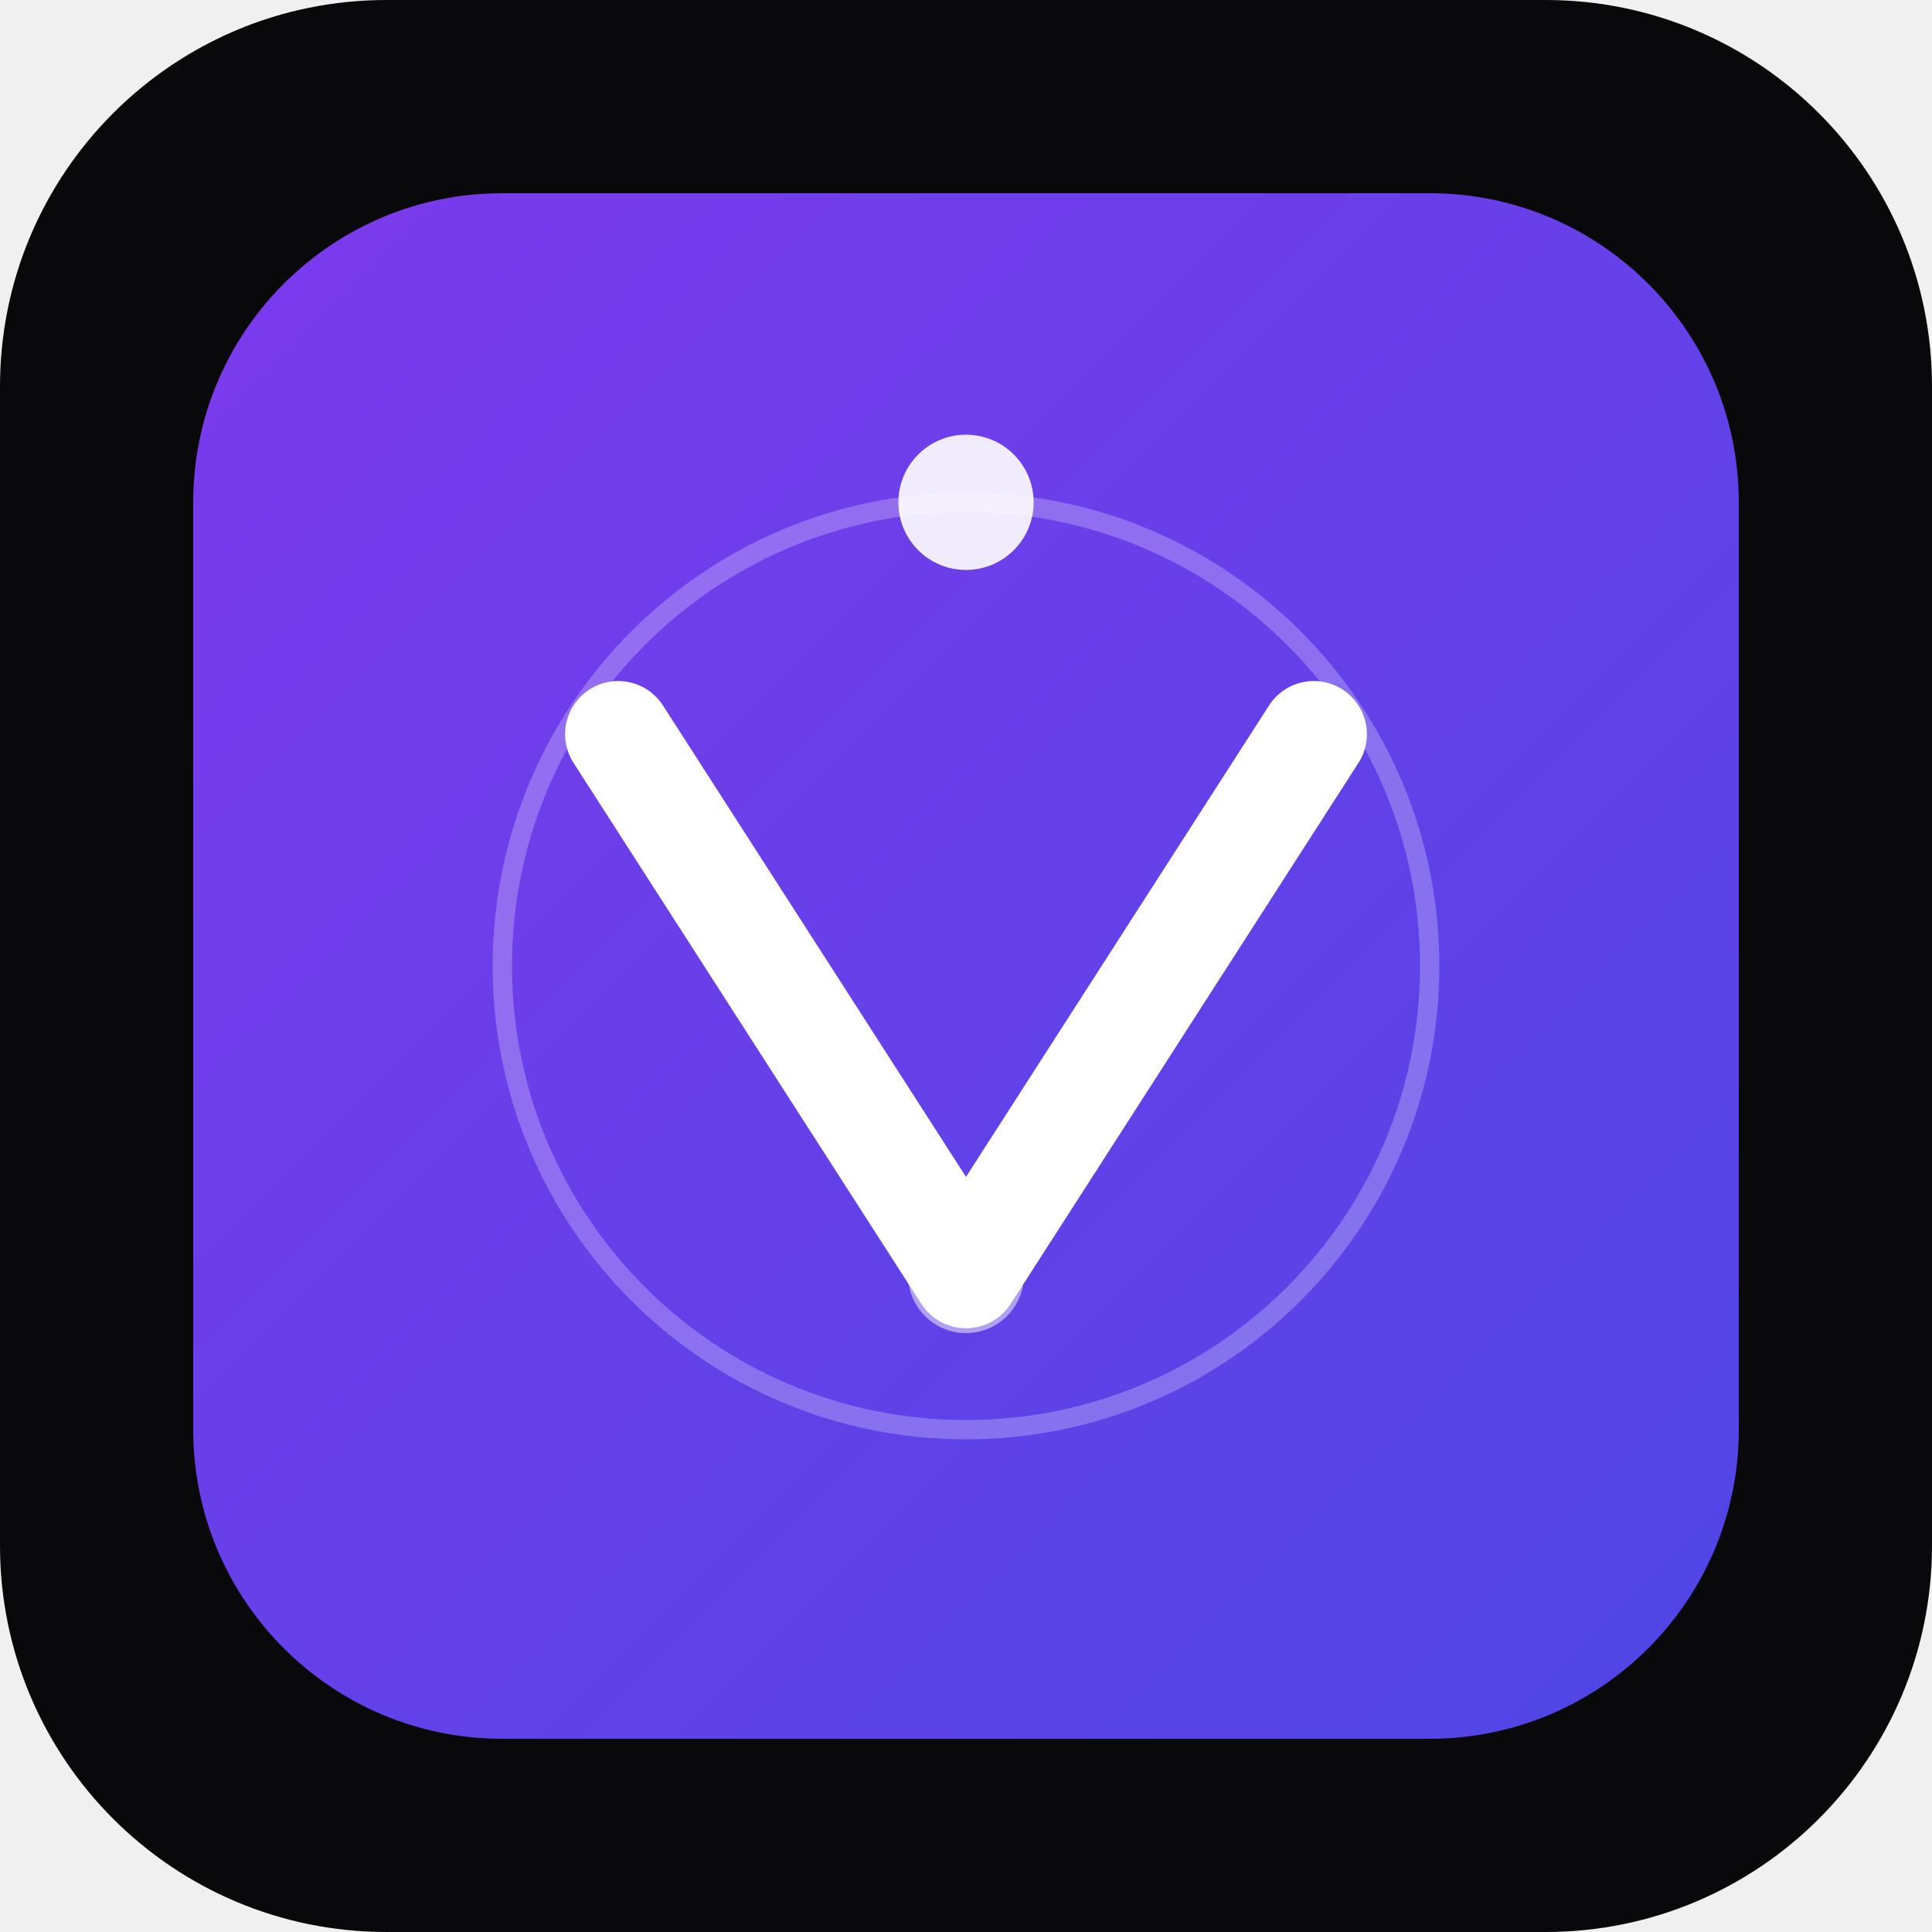
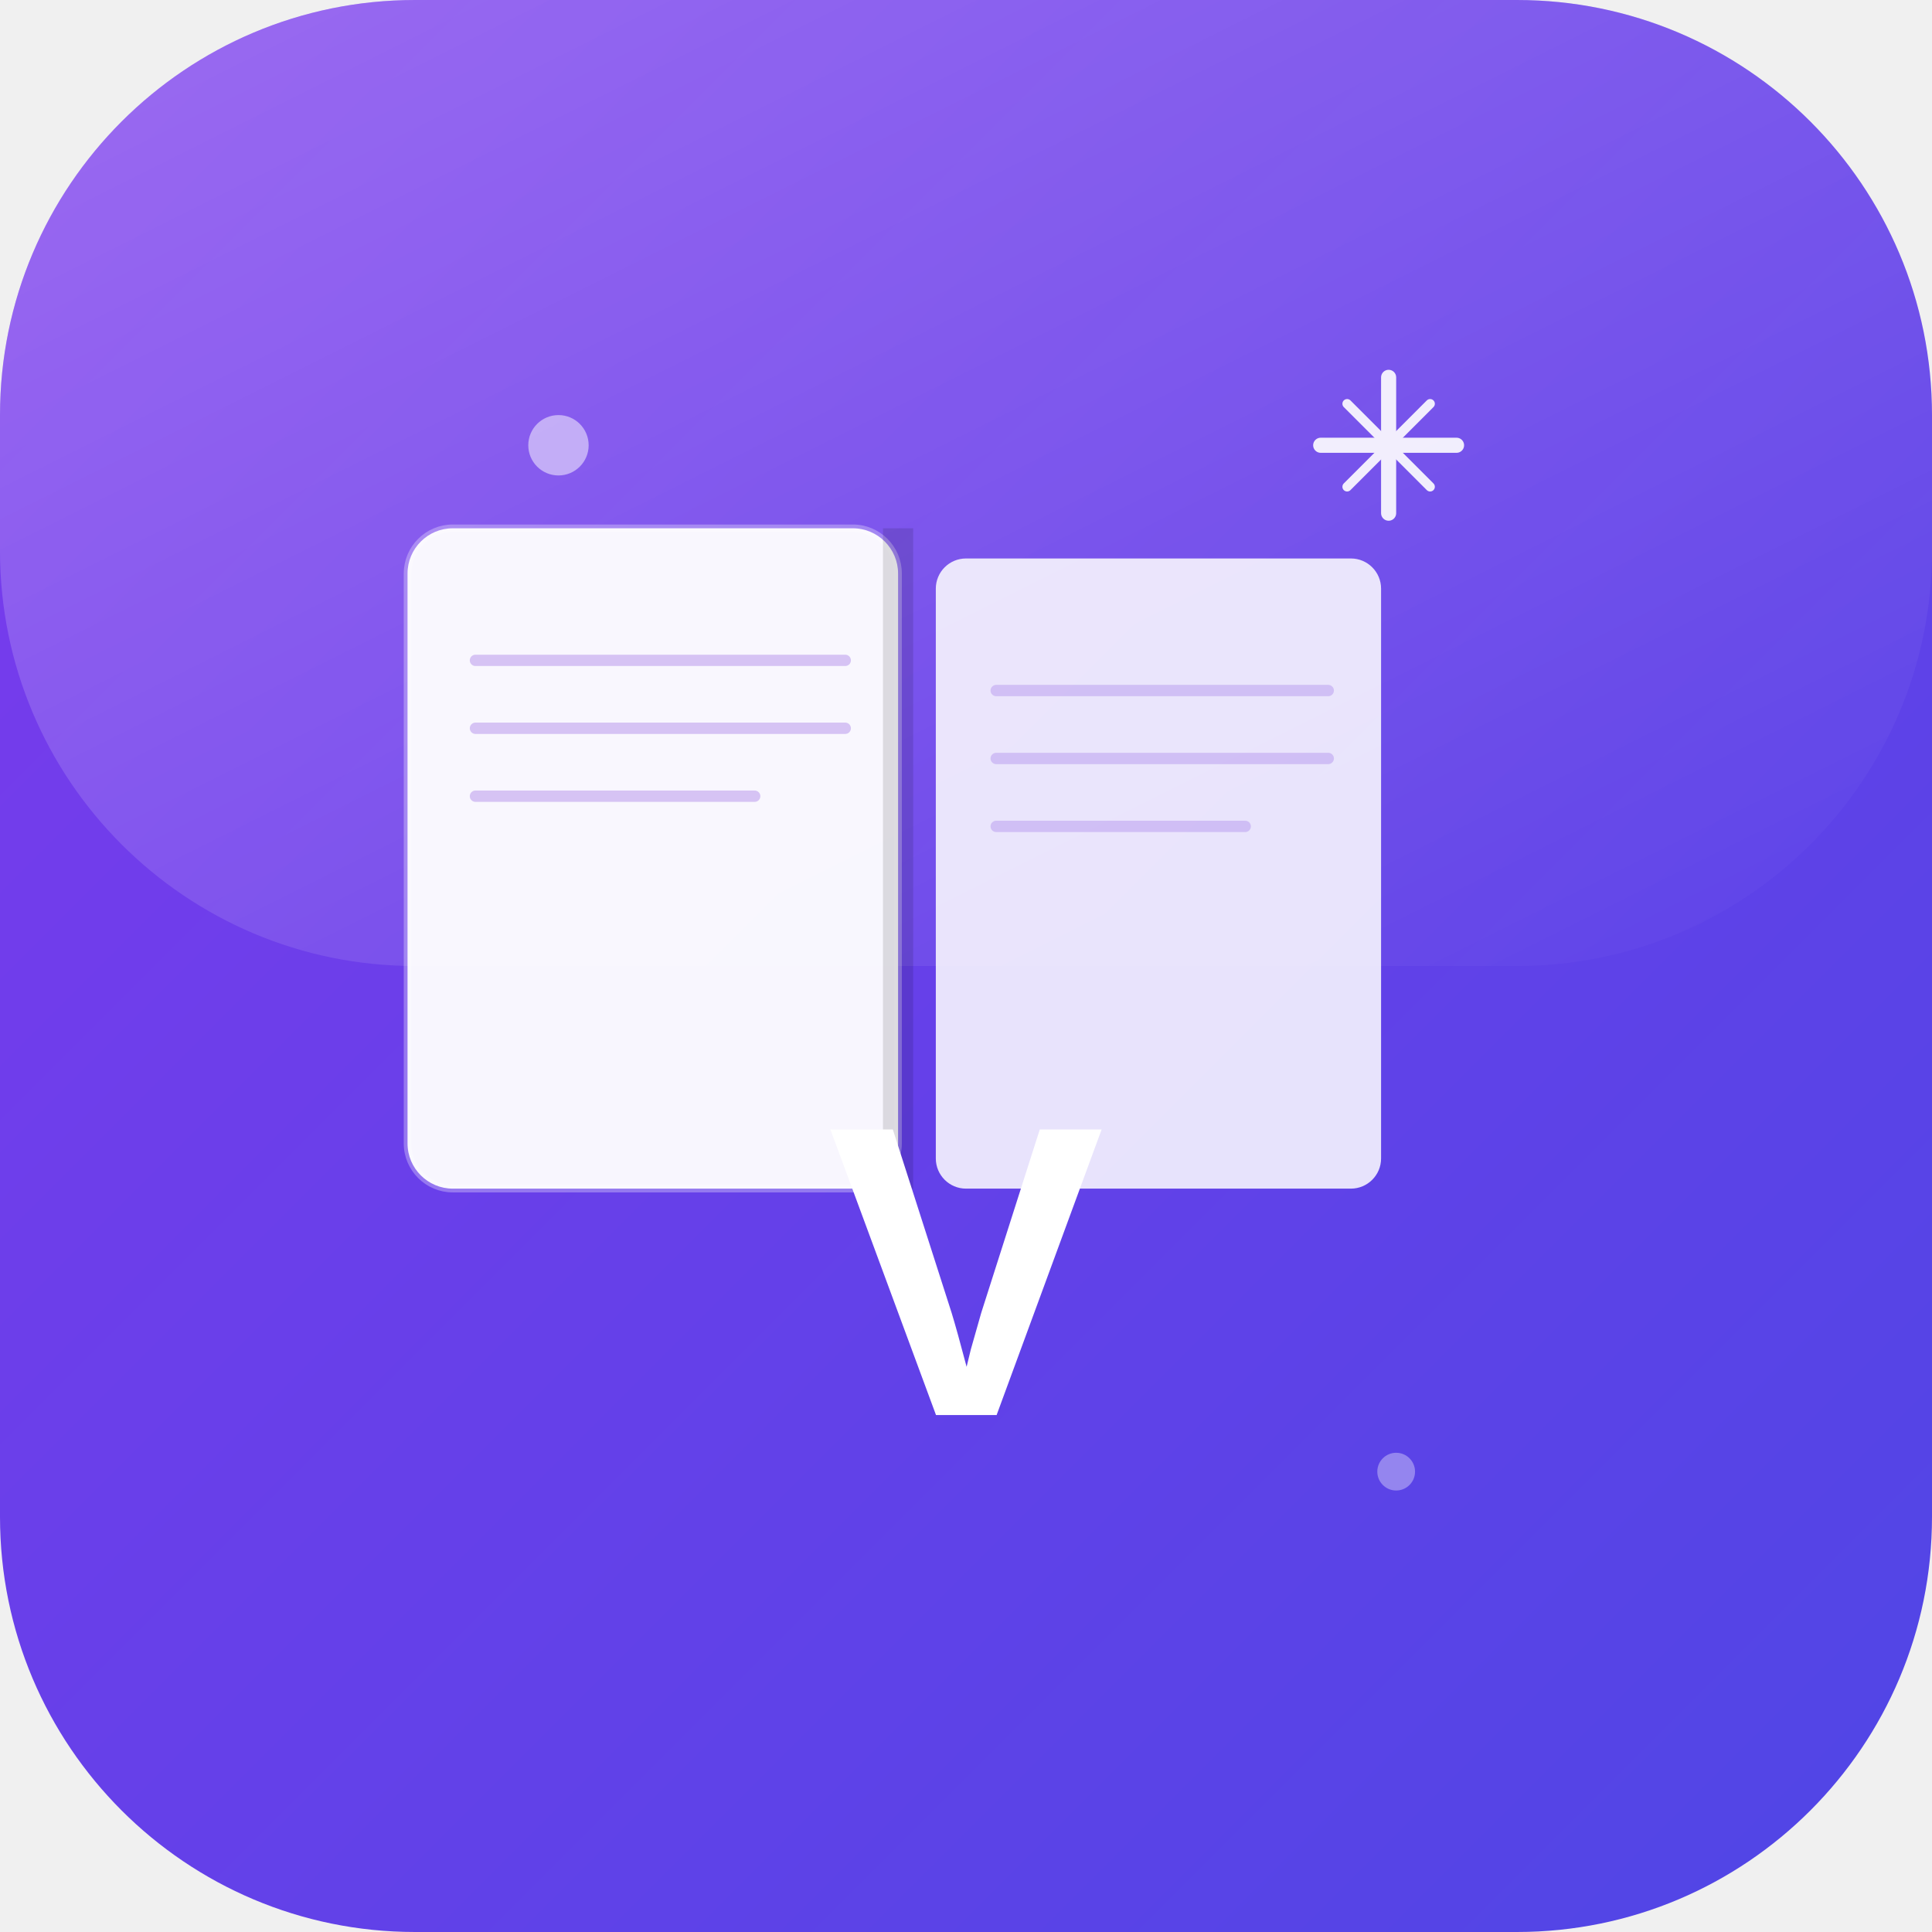
- <svg xmlns="http://www.w3.org/2000/svg" width="200" height="200" viewBox="0 0 200 200" role="img">
+ <svg xmlns="http://www.w3.org/2000/svg" width="512" height="512" viewBox="0 0 512 512">
  <defs>
-     <linearGradient id="iconG" x1="0%" y1="0%" x2="100%" y2="100%">
+     <linearGradient id="bg" x1="0%" y1="0%" x2="100%" y2="100%">
      <stop offset="0%" style="stop-color:#7c3aed" />
      <stop offset="100%" style="stop-color:#4f46e5" />
    </linearGradient>
+     <linearGradient id="shine" x1="0%" y1="0%" x2="100%" y2="100%">
+       <stop offset="0%" style="stop-color:#ffffff;stop-opacity:0.25" />
+       <stop offset="100%" style="stop-color:#ffffff;stop-opacity:0" />
+     </linearGradient>
  </defs>
-   <rect width="200" height="200" fill="#09090b" rx="40" />
-   <rect x="20" y="20" width="160" height="160" rx="32" fill="url(#iconG)" />
-   <circle cx="100" cy="100" r="48" fill="none" stroke="white" stroke-width="2" opacity="0.25" />
-   <circle cx="100" cy="52" r="7" fill="white" opacity="0.9" />
-   <polyline points="64,76 100,132 136,76" fill="none" stroke="white" stroke-width="11" stroke-linecap="round" stroke-linejoin="round" />
-   <circle cx="100" cy="132" r="6" fill="white" opacity="0.5" />
+   <rect width="512" height="512" rx="110" fill="url(#bg)" />
+   <rect width="512" height="256" rx="110" fill="url(#shine)" />
+   <rect x="108" y="140" width="130" height="175" rx="12" fill="white" opacity="0.95" />
+   <rect x="108" y="140" width="130" height="175" rx="12" fill="none" stroke="rgba(255,255,255,0.3)" stroke-width="2" />
+   <rect x="234" y="140" width="8" height="175" fill="rgba(0,0,0,0.12)" />
+   <line x1="126" y1="175" x2="224" y2="175" stroke="rgba(109,40,217,0.25)" stroke-width="3" stroke-linecap="round" />
+   <line x1="126" y1="193" x2="224" y2="193" stroke="rgba(109,40,217,0.25)" stroke-width="3" stroke-linecap="round" />
+   <line x1="126" y1="211" x2="200" y2="211" stroke="rgba(109,40,217,0.25)" stroke-width="3" stroke-linecap="round" />
+   <rect x="248" y="148" width="118" height="167" rx="8" fill="white" opacity="0.85" />
+   <line x1="264" y1="183" x2="352" y2="183" stroke="rgba(109,40,217,0.2)" stroke-width="3" stroke-linecap="round" />
+   <line x1="264" y1="201" x2="352" y2="201" stroke="rgba(109,40,217,0.2)" stroke-width="3" stroke-linecap="round" />
+   <line x1="264" y1="219" x2="330" y2="219" stroke="rgba(109,40,217,0.2)" stroke-width="3" stroke-linecap="round" />
+   <text x="256" y="375" font-family="'Arial Black', 'Arial', sans-serif" font-size="110" font-weight="900" fill="white" text-anchor="middle" letter-spacing="-4">V</text>
+   <g transform="translate(368, 118)" opacity="0.9">
+     <line x1="0" y1="-18" x2="0" y2="18" stroke="white" stroke-width="4" stroke-linecap="round" />
+     <line x1="-18" y1="0" x2="18" y2="0" stroke="white" stroke-width="4" stroke-linecap="round" />
+     <line x1="-11" y1="-11" x2="11" y2="11" stroke="white" stroke-width="2.5" stroke-linecap="round" />
+     <line x1="11" y1="-11" x2="-11" y2="11" stroke="white" stroke-width="2.5" stroke-linecap="round" />
+   </g>
+   <circle cx="148" cy="118" r="8" fill="white" opacity="0.5" />
+   <circle cx="370" cy="390" r="5" fill="white" opacity="0.35" />
</svg>
